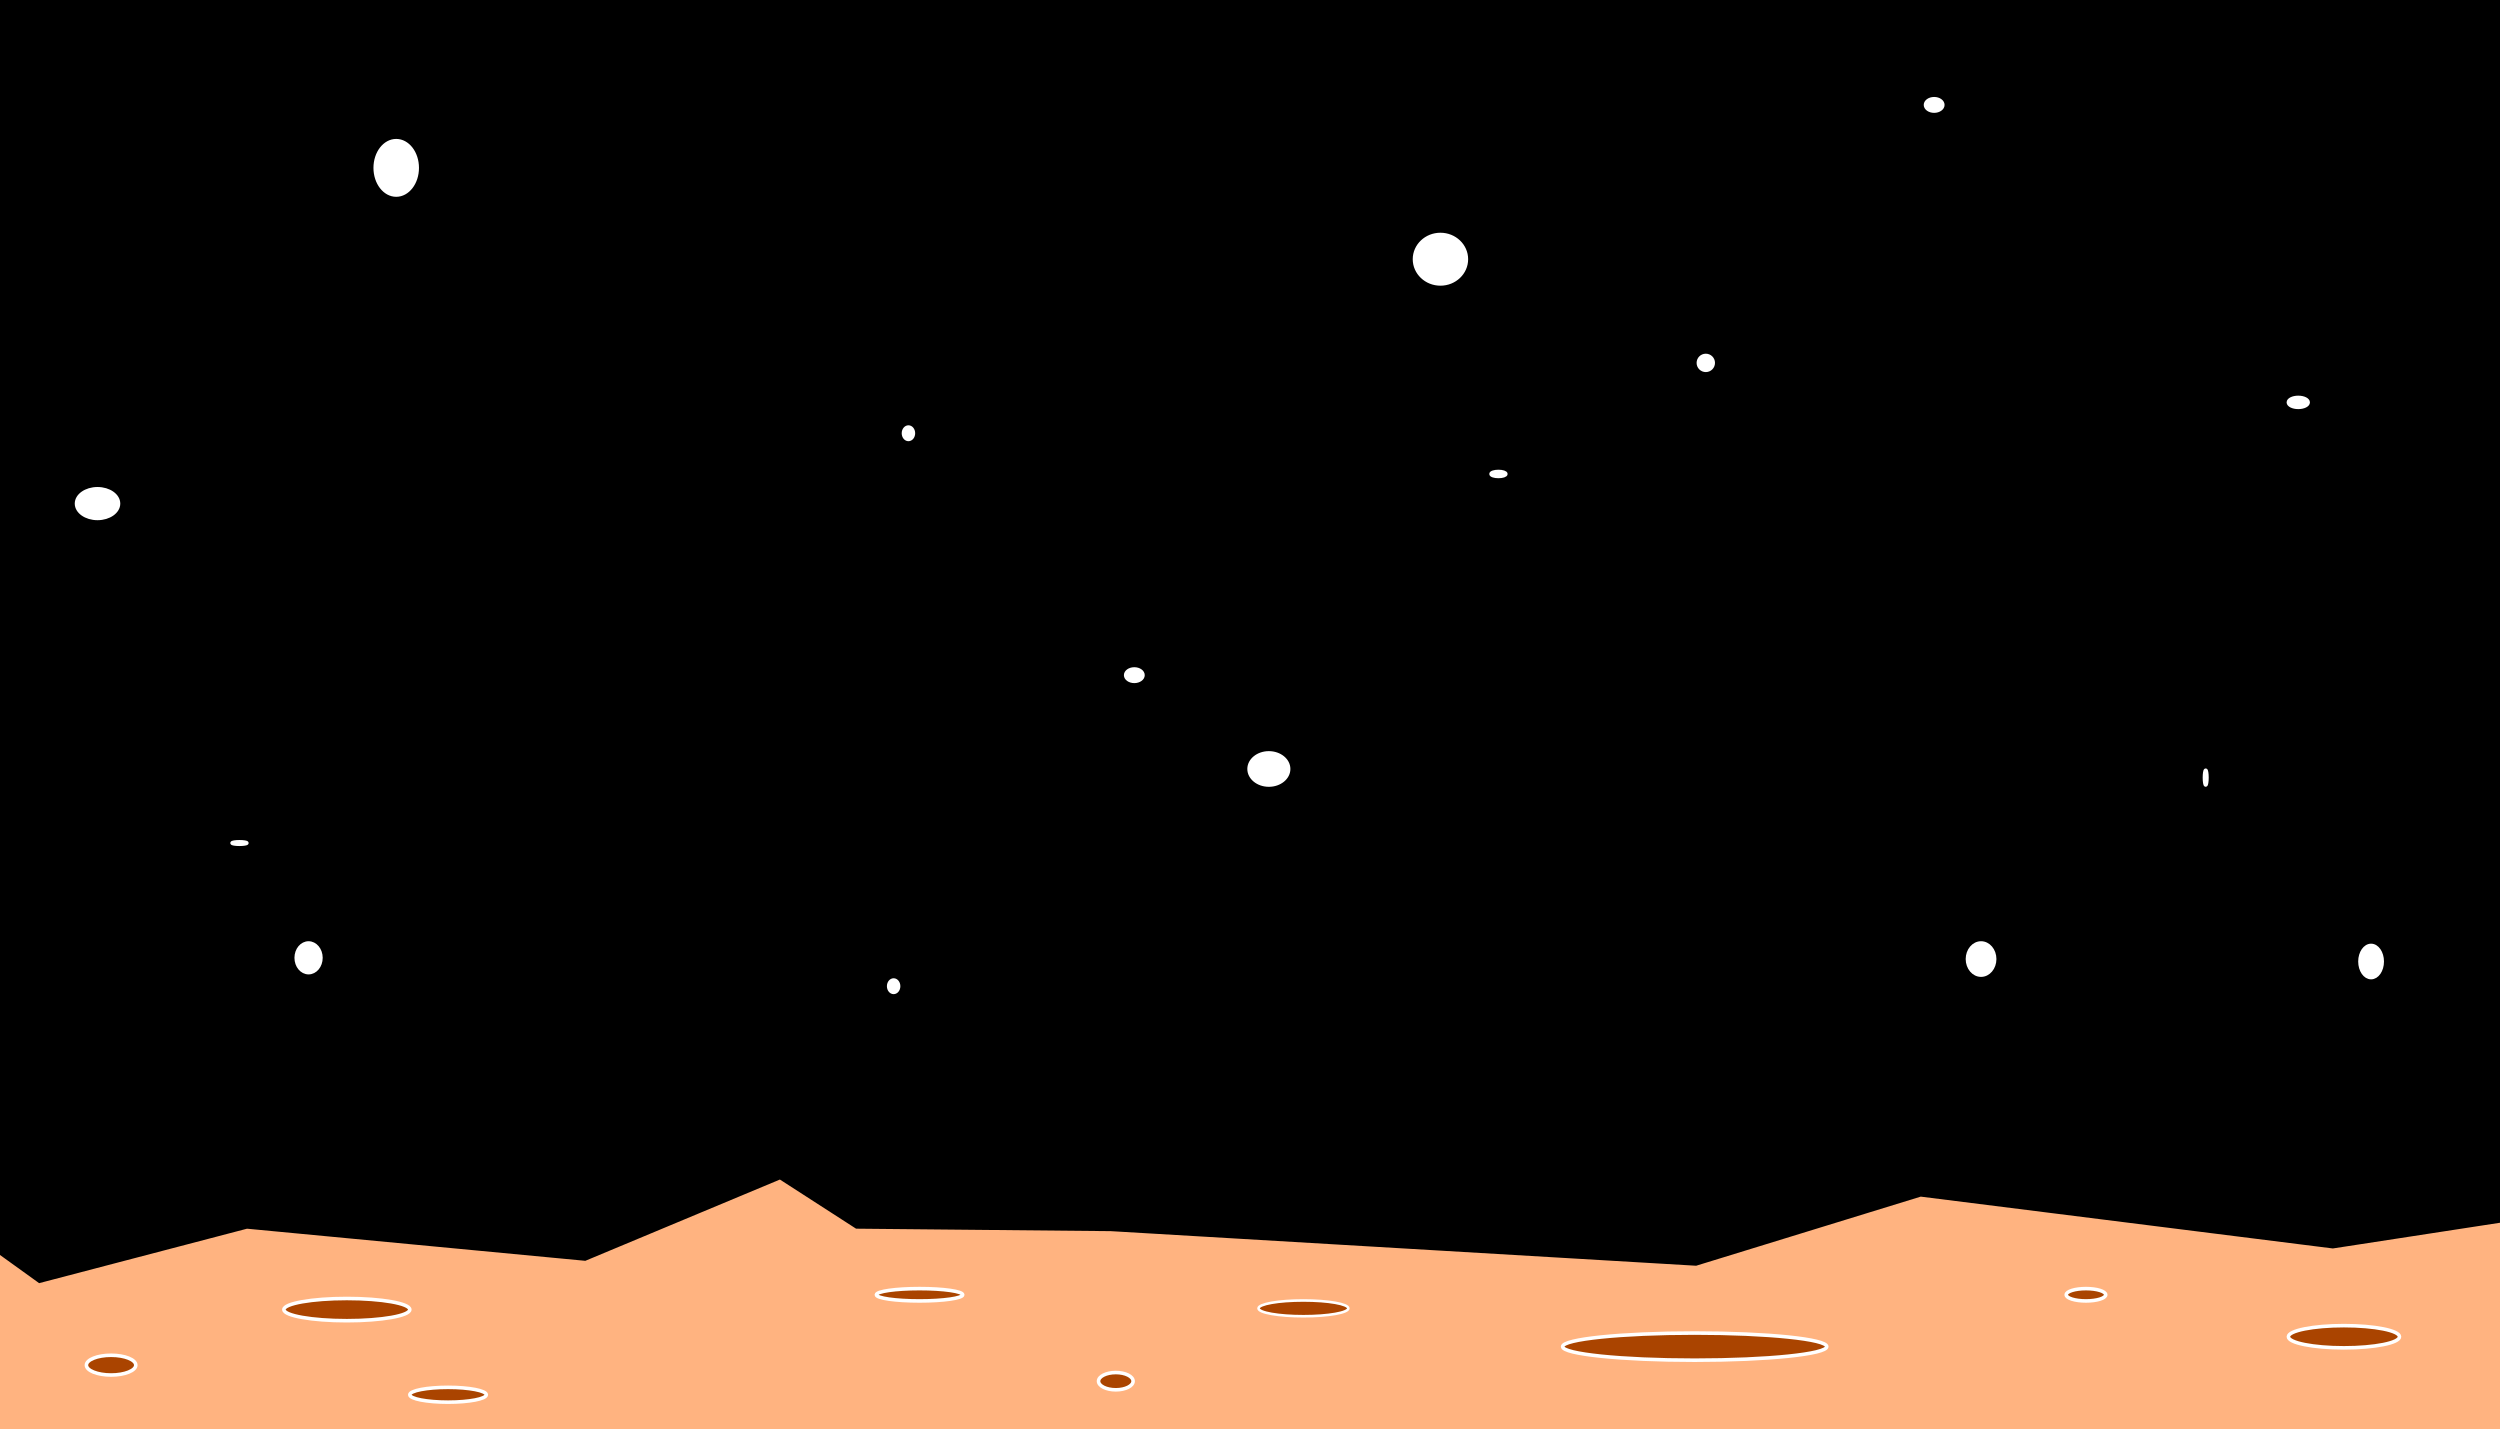
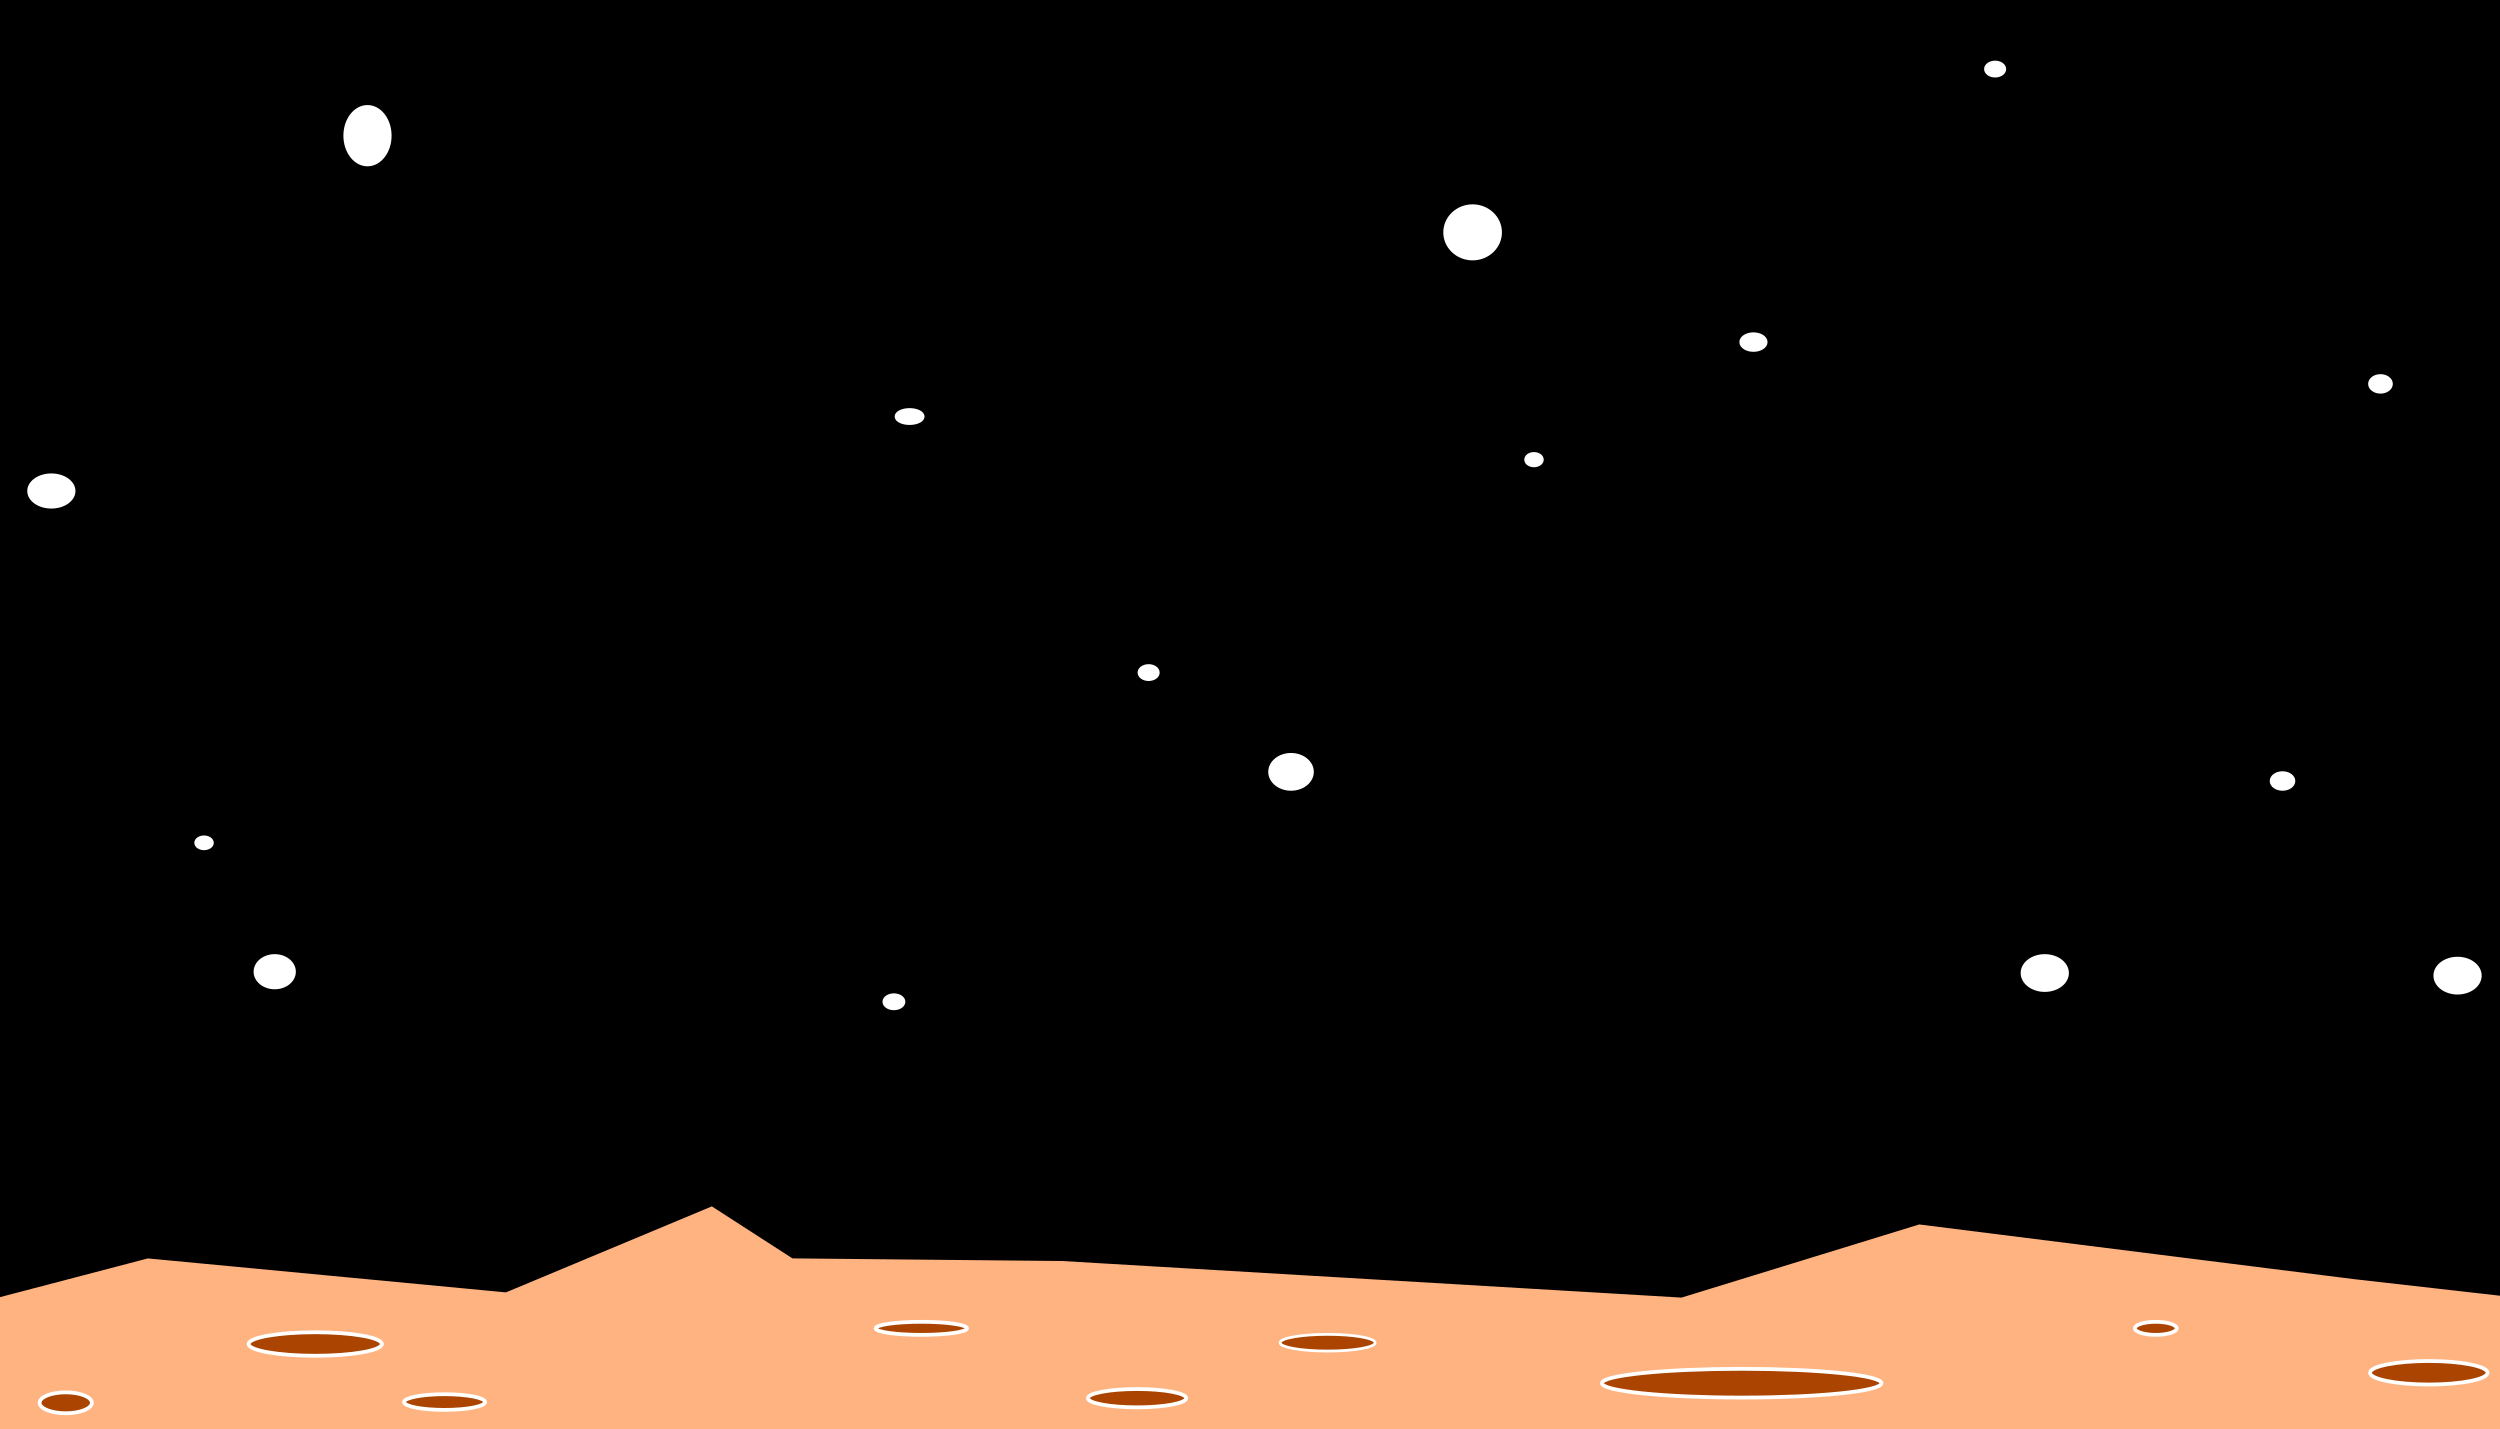
- <svg xmlns="http://www.w3.org/2000/svg" width="700" height="400" viewBox="0 0 185.208 105.833" version="1.1" id="svg1467">
+ <svg xmlns="http://www.w3.org/2000/svg" width="700" height="400" viewBox="0 0 175 100" version="1.1" id="svg1467">
  <defs id="defs1464" />
  <g id="layer1">
-     <rect style="fill:#000000;stroke:#ffffff;stroke-width:0.265" id="rect1746" width="186.216" height="107.074" x="-0.259" y="-0.259" />
-     <ellipse style="fill:#ffffff;stroke:#ffffff;stroke-width:0.265" id="path1852" cx="29.353" cy="12.436" rx="1.554" ry="2.012" />
-     <ellipse style="fill:#ffffff;stroke:#ffffff;stroke-width:0.265" id="path1854" cx="67.3" cy="32.096" rx="0.366" ry="0.457" />
-     <ellipse style="fill:#ffffff;stroke:#ffffff;stroke-width:0.265" id="path1856" cx="106.712" cy="19.203" rx="1.92" ry="1.829" />
-     <ellipse style="fill:#ffffff;stroke:#ffffff;stroke-width:0.265" id="path1858" cx="111.009" cy="35.113" rx="0.549" ry="0.183" />
-     <circle style="fill:#ffffff;stroke:#ffffff;stroke-width:0.265" id="path1860" cx="126.371" cy="26.884" r="0.549" />
-     <ellipse style="fill:#ffffff;stroke:#ffffff;stroke-width:0.265" id="path1862" cx="143.288" cy="7.772" rx="0.64" ry="0.457" />
-     <ellipse style="fill:#ffffff;stroke:#ffffff;stroke-width:0.265" id="path1864" cx="146.763" cy="71.05" rx="1.006" ry="1.189" />
-     <ellipse style="fill:#ffffff;stroke:#ffffff;stroke-width:0.265" id="path1866" cx="170.263" cy="29.81" rx="0.732" ry="0.366" />
-     <ellipse style="fill:#ffffff;stroke:#ffffff;stroke-width:0.265" id="path1868" cx="22.86" cy="70.958" rx="0.914" ry="1.097" />
-     <ellipse style="fill:#ffffff;stroke:#ffffff;stroke-width:0.265" id="path1870" cx="17.74" cy="62.454" rx="0.549" ry="0.091" />
-     <ellipse style="fill:#ffffff;stroke:#ffffff;stroke-width:0.265" id="path1872" cx="66.203" cy="73.061" rx="0.366" ry="0.457" />
-     <ellipse style="fill:#ffffff;stroke:#ffffff;stroke-width:0.265" id="path1874" cx="84.034" cy="50.018" rx="0.64" ry="0.457" />
-     <ellipse style="fill:#ffffff;stroke:#ffffff;stroke-width:0.265" id="path1876" cx="94.001" cy="56.968" rx="1.463" ry="1.189" />
-     <ellipse style="fill:#ffffff;stroke:#ffffff;stroke-width:0.265" id="path1878" cx="163.405" cy="57.608" rx="0.091" ry="0.549" />
-     <ellipse style="fill:#ffffff;stroke:#ffffff;stroke-width:0.265" id="path1882" cx="175.658" cy="71.232" rx="0.823" ry="1.189" />
-     <ellipse style="fill:#ffffff;stroke:#ffffff;stroke-width:0.265" id="path1884" cx="7.224" cy="37.308" rx="1.554" ry="1.097" />
-     <path style="fill:#ffb380;stroke:#000000;stroke-width:0.265px;stroke-linecap:butt;stroke-linejoin:miter;stroke-opacity:1" d="m -1.646,91.624 0.366,17.374 189.648,-1.097 1.097,-18.105 -16.642,2.56 -30.541,-3.841 -16.642,5.121 L 82.297,91.075 63.46,90.892 57.791,87.235 43.343,93.27 18.288,90.892 2.926,94.916 Z" id="path1886" />
-     <ellipse style="fill:#aa4400;stroke:#ffffff;stroke-width:0.265" id="path1888" cx="25.695" cy="97.019" rx="4.663" ry="0.823" />
-     <ellipse style="fill:#aa4400;stroke:#ffffff;stroke-width:0.265" id="path1942" cx="68.123" cy="95.921" rx="3.2" ry="0.457" />
-     <ellipse style="fill:#aa4400;stroke:#ffffff;stroke-width:0.265" id="path1944" cx="82.663" cy="102.322" rx="1.28" ry="0.64" />
-     <ellipse style="fill:#aa4400;stroke:#ffffff;stroke-width:0.265" id="path1946" cx="125.548" cy="99.762" rx="9.784" ry="1.006" />
-     <ellipse style="fill:#aa4400;stroke:#ffffff;stroke-width:0.265" id="path1948" cx="173.646" cy="99.03" rx="4.115" ry="0.823" />
-     <ellipse style="fill:#aa4400;stroke:#ffffff;stroke-width:0.265" id="path1952" cx="154.535" cy="95.921" rx="1.463" ry="0.457" />
-     <ellipse style="fill:#aa4400;stroke:#ffffff;stroke-width:0.265" id="path1954" cx="33.193" cy="103.328" rx="2.835" ry="0.549" />
-     <ellipse style="fill:#aa4400;stroke:#ffffff;stroke-width:0.194" id="path1956" cx="96.562" cy="96.927" rx="3.327" ry="0.584" />
-     <ellipse style="fill:#aa4400;stroke:#ffffff;stroke-width:0.265" id="path1958" cx="8.23" cy="101.134" rx="1.829" ry="0.732" />
+     <rect style="fill:#000000;stroke:#ffffff;stroke-width:0.265" id="rect1746" width="186.216" height="107.074" x="-5.097" y="-4.924" />
+     <ellipse style="fill:#ffffff;stroke:#ffffff;stroke-width:0.265" id="path1852" cx="25.724" cy="9.498" rx="1.554" ry="2.012" />
+     <ellipse style="fill:#ffffff;stroke:#ffffff;stroke-width:0.265" id="path1854" cx="63.672" cy="29.158" rx="0.916" ry="0.457" />
+     <ellipse style="fill:#ffffff;stroke:#ffffff;stroke-width:0.265" id="path1856" cx="103.083" cy="16.265" rx="1.92" ry="1.829" />
+     <ellipse style="fill:#ffffff;stroke:#ffffff;stroke-width:0.265" id="path1858" cx="107.38" cy="32.176" rx="0.549" ry="0.399" />
+     <ellipse style="fill:#ffffff;stroke:#ffffff;stroke-width:0.265" id="path1860" cx="122.742" cy="23.946" rx="0.854" ry="0.549" />
+     <ellipse style="fill:#ffffff;stroke:#ffffff;stroke-width:0.265" id="path1862" cx="139.659" cy="4.835" rx="0.64" ry="0.457" />
+     <ellipse style="fill:#ffffff;stroke:#ffffff;stroke-width:0.265" id="path1864" cx="143.134" cy="68.112" rx="1.556" ry="1.189" />
+     <ellipse style="fill:#ffffff;stroke:#ffffff;stroke-width:0.265" id="path1866" cx="166.634" cy="26.872" rx="0.732" ry="0.549" />
+     <ellipse style="fill:#ffffff;stroke:#ffffff;stroke-width:0.265" id="path1868" cx="19.231" cy="68.02" rx="1.346" ry="1.097" />
+     <ellipse style="fill:#ffffff;stroke:#ffffff;stroke-width:0.265" id="path1870" cx="14.283" cy="58.998" rx="0.549" ry="0.382" />
+     <ellipse style="fill:#ffffff;stroke:#ffffff;stroke-width:0.265" id="path1872" cx="62.574" cy="70.124" rx="0.668" ry="0.457" />
+     <ellipse style="fill:#ffffff;stroke:#ffffff;stroke-width:0.265" id="path1874" cx="80.405" cy="47.081" rx="0.64" ry="0.457" />
+     <ellipse style="fill:#ffffff;stroke:#ffffff;stroke-width:0.265" id="path1876" cx="90.372" cy="54.03" rx="1.463" ry="1.189" />
+     <ellipse style="fill:#ffffff;stroke:#ffffff;stroke-width:0.265" id="path1878" cx="159.776" cy="54.67" rx="0.763" ry="0.549" />
+     <ellipse style="fill:#ffffff;stroke:#ffffff;stroke-width:0.265" id="path1882" cx="172.029" cy="68.295" rx="1.556" ry="1.189" />
+     <ellipse style="fill:#ffffff;stroke:#ffffff;stroke-width:0.265" id="path1884" cx="3.595" cy="34.37" rx="1.554" ry="1.097" />
+     <path style="fill:#ffb380;stroke:#000000;stroke-width:0.265px;stroke-linecap:butt;stroke-linejoin:miter;stroke-opacity:1" d="m -9.595,88.686 0.366,17.374 189.648,-1.097 1.27,-13.637 -16.815,-1.908 -30.541,-3.841 -16.642,5.121 -43.343,-2.56 -18.837,-0.183 -5.669,-3.658 -14.448,6.035 -25.055,-2.377 -15.362,4.023 z" id="path1886" />
+     <ellipse style="fill:#aa4400;stroke:#ffffff;stroke-width:0.265" id="path1888" cx="22.066" cy="94.081" rx="4.663" ry="0.823" />
+     <ellipse style="fill:#aa4400;stroke:#ffffff;stroke-width:0.265" id="path1942" cx="64.495" cy="92.984" rx="3.2" ry="0.457" />
+     <ellipse style="fill:#aa4400;stroke:#ffffff;stroke-width:0.265" id="path1944" ry="0.64" rx="3.44" cy="97.873" cx="79.595" />
+     <ellipse style="fill:#aa4400;stroke:#ffffff;stroke-width:0.265" id="path1946" cx="121.919" cy="96.824" rx="9.784" ry="1.006" />
+     <ellipse style="fill:#aa4400;stroke:#ffffff;stroke-width:0.265" id="path1948" cx="170.017" cy="96.093" rx="4.115" ry="0.823" />
+     <ellipse style="fill:#aa4400;stroke:#ffffff;stroke-width:0.265" id="path1952" cx="150.906" cy="92.984" rx="1.463" ry="0.457" />
+     <ellipse style="fill:#aa4400;stroke:#ffffff;stroke-width:0.265" id="path1954" cx="31.119" cy="98.144" rx="2.835" ry="0.549" />
+     <ellipse style="fill:#aa4400;stroke:#ffffff;stroke-width:0.194" id="path1956" cx="92.933" cy="93.99" rx="3.327" ry="0.584" />
+     <ellipse style="fill:#aa4400;stroke:#ffffff;stroke-width:0.265" id="path1958" cx="4.601" cy="98.196" rx="1.829" ry="0.732" />
  </g>
</svg>
